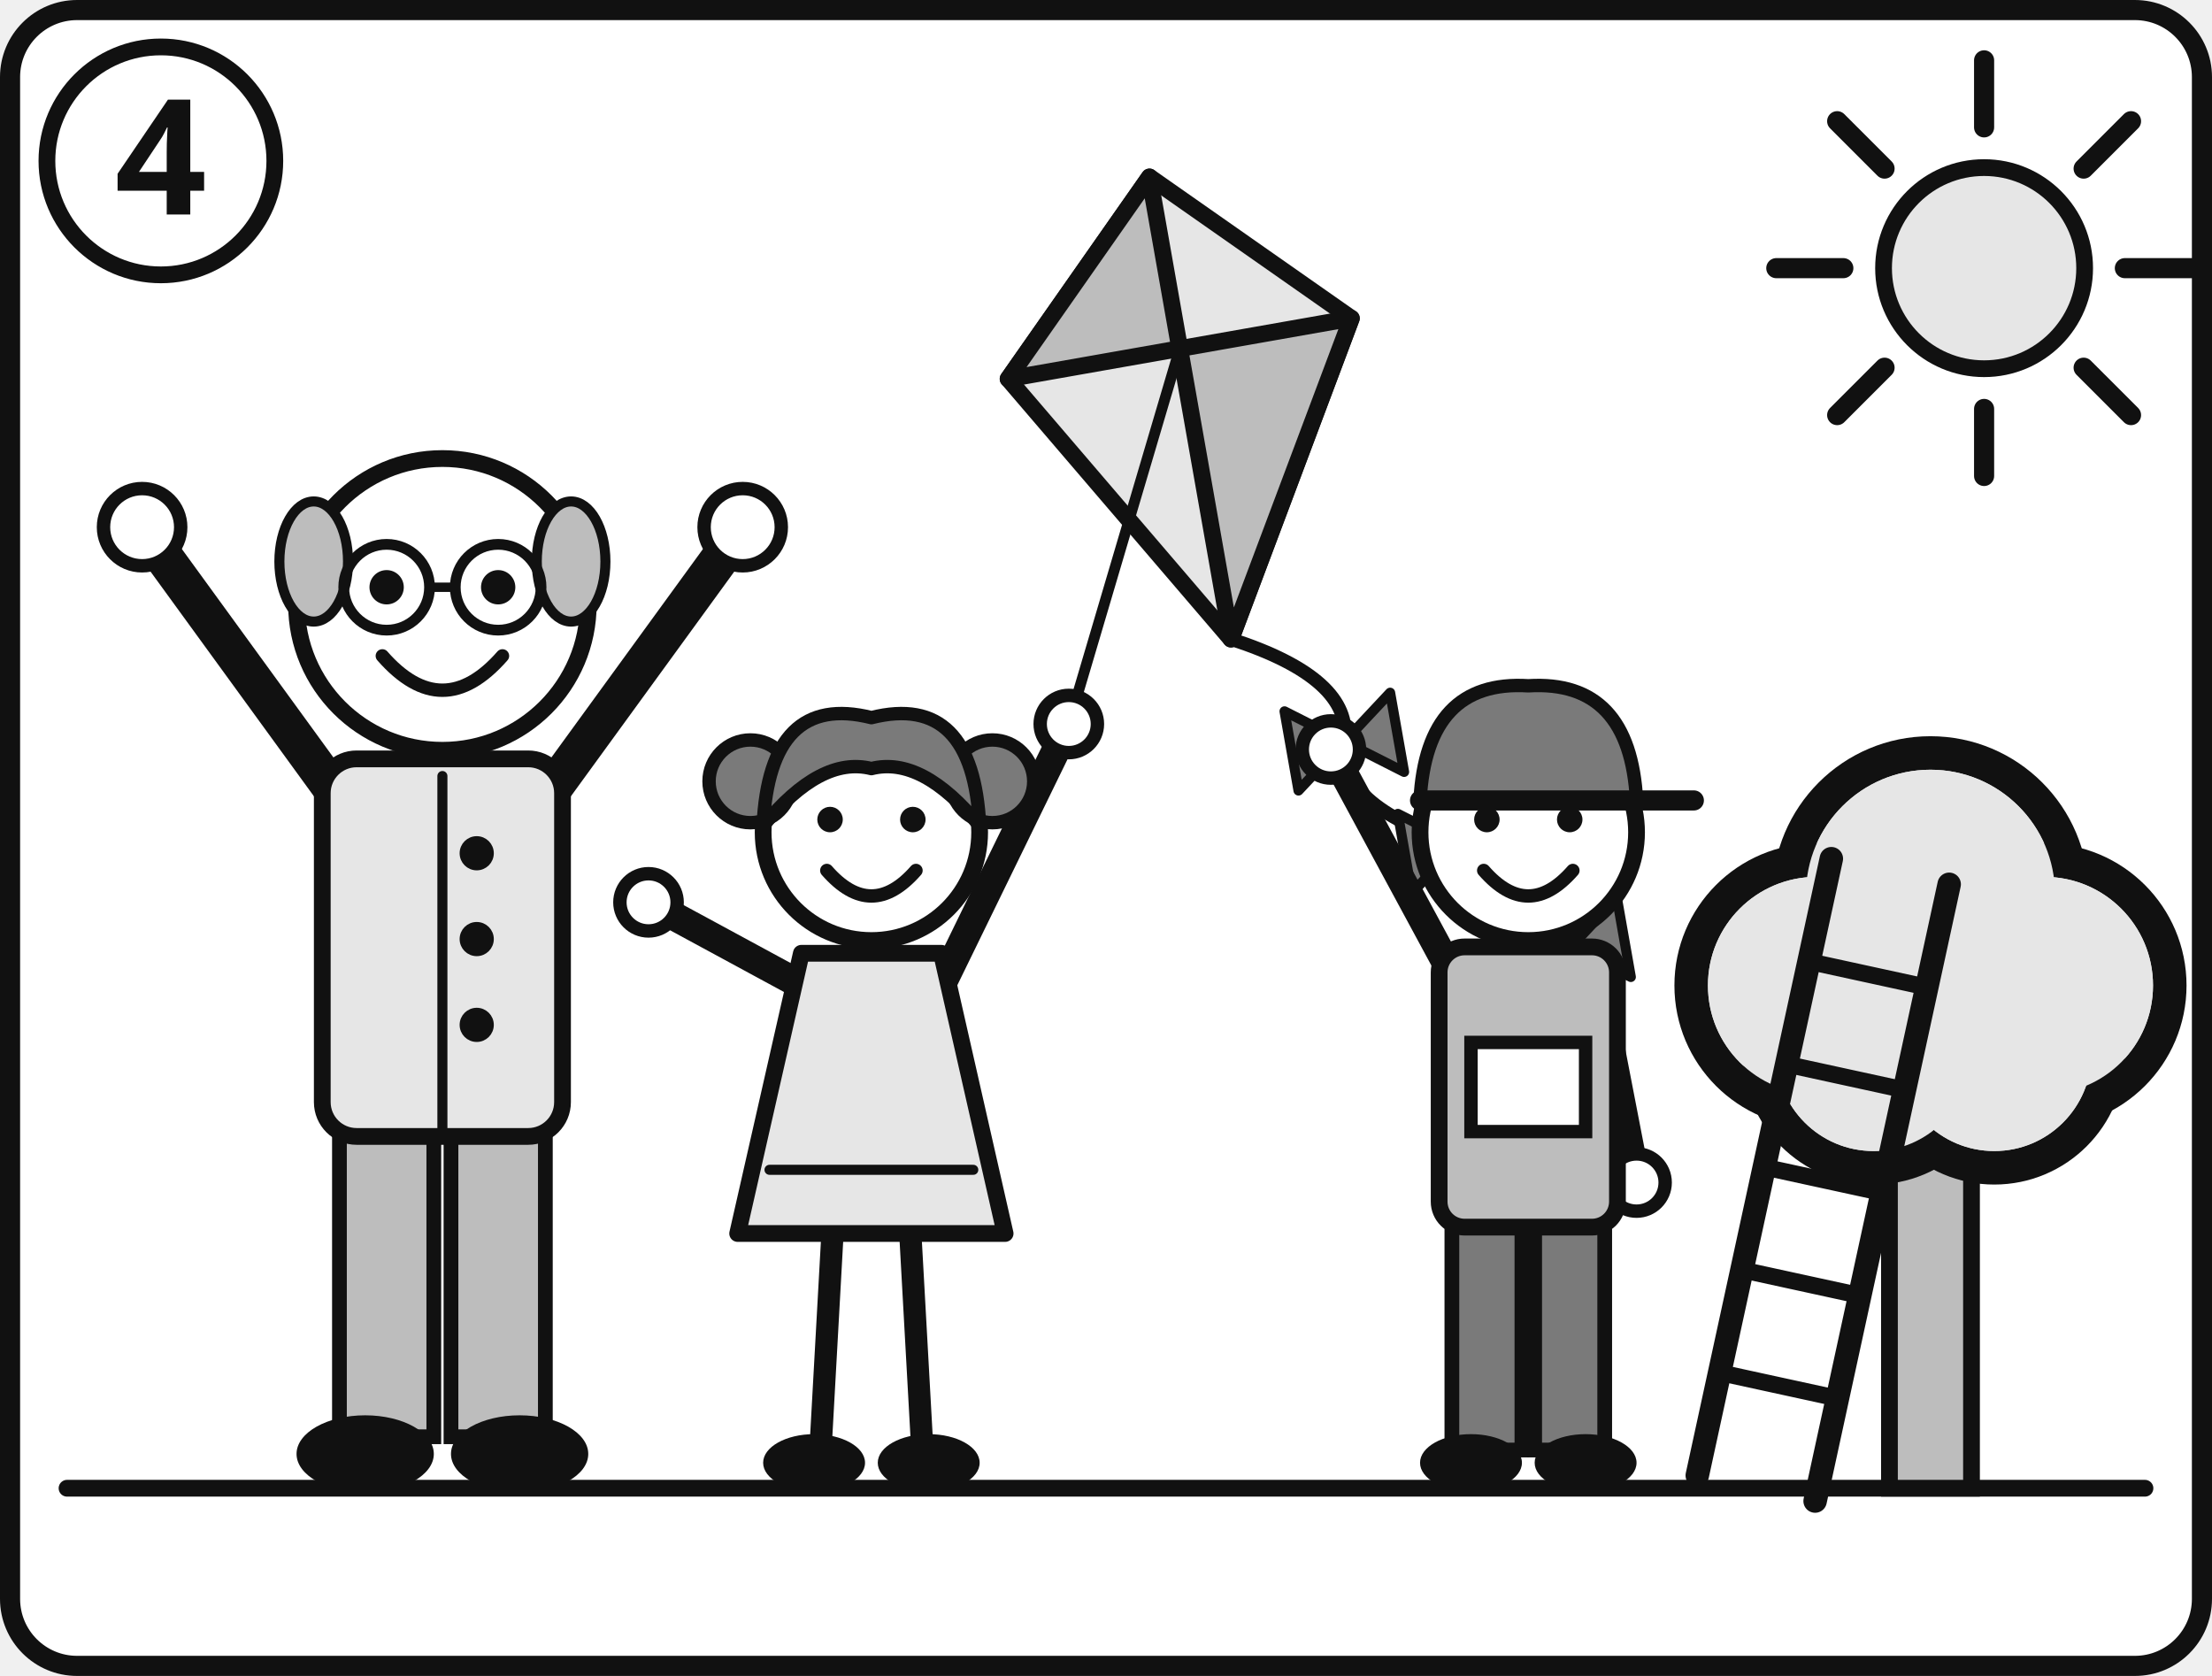
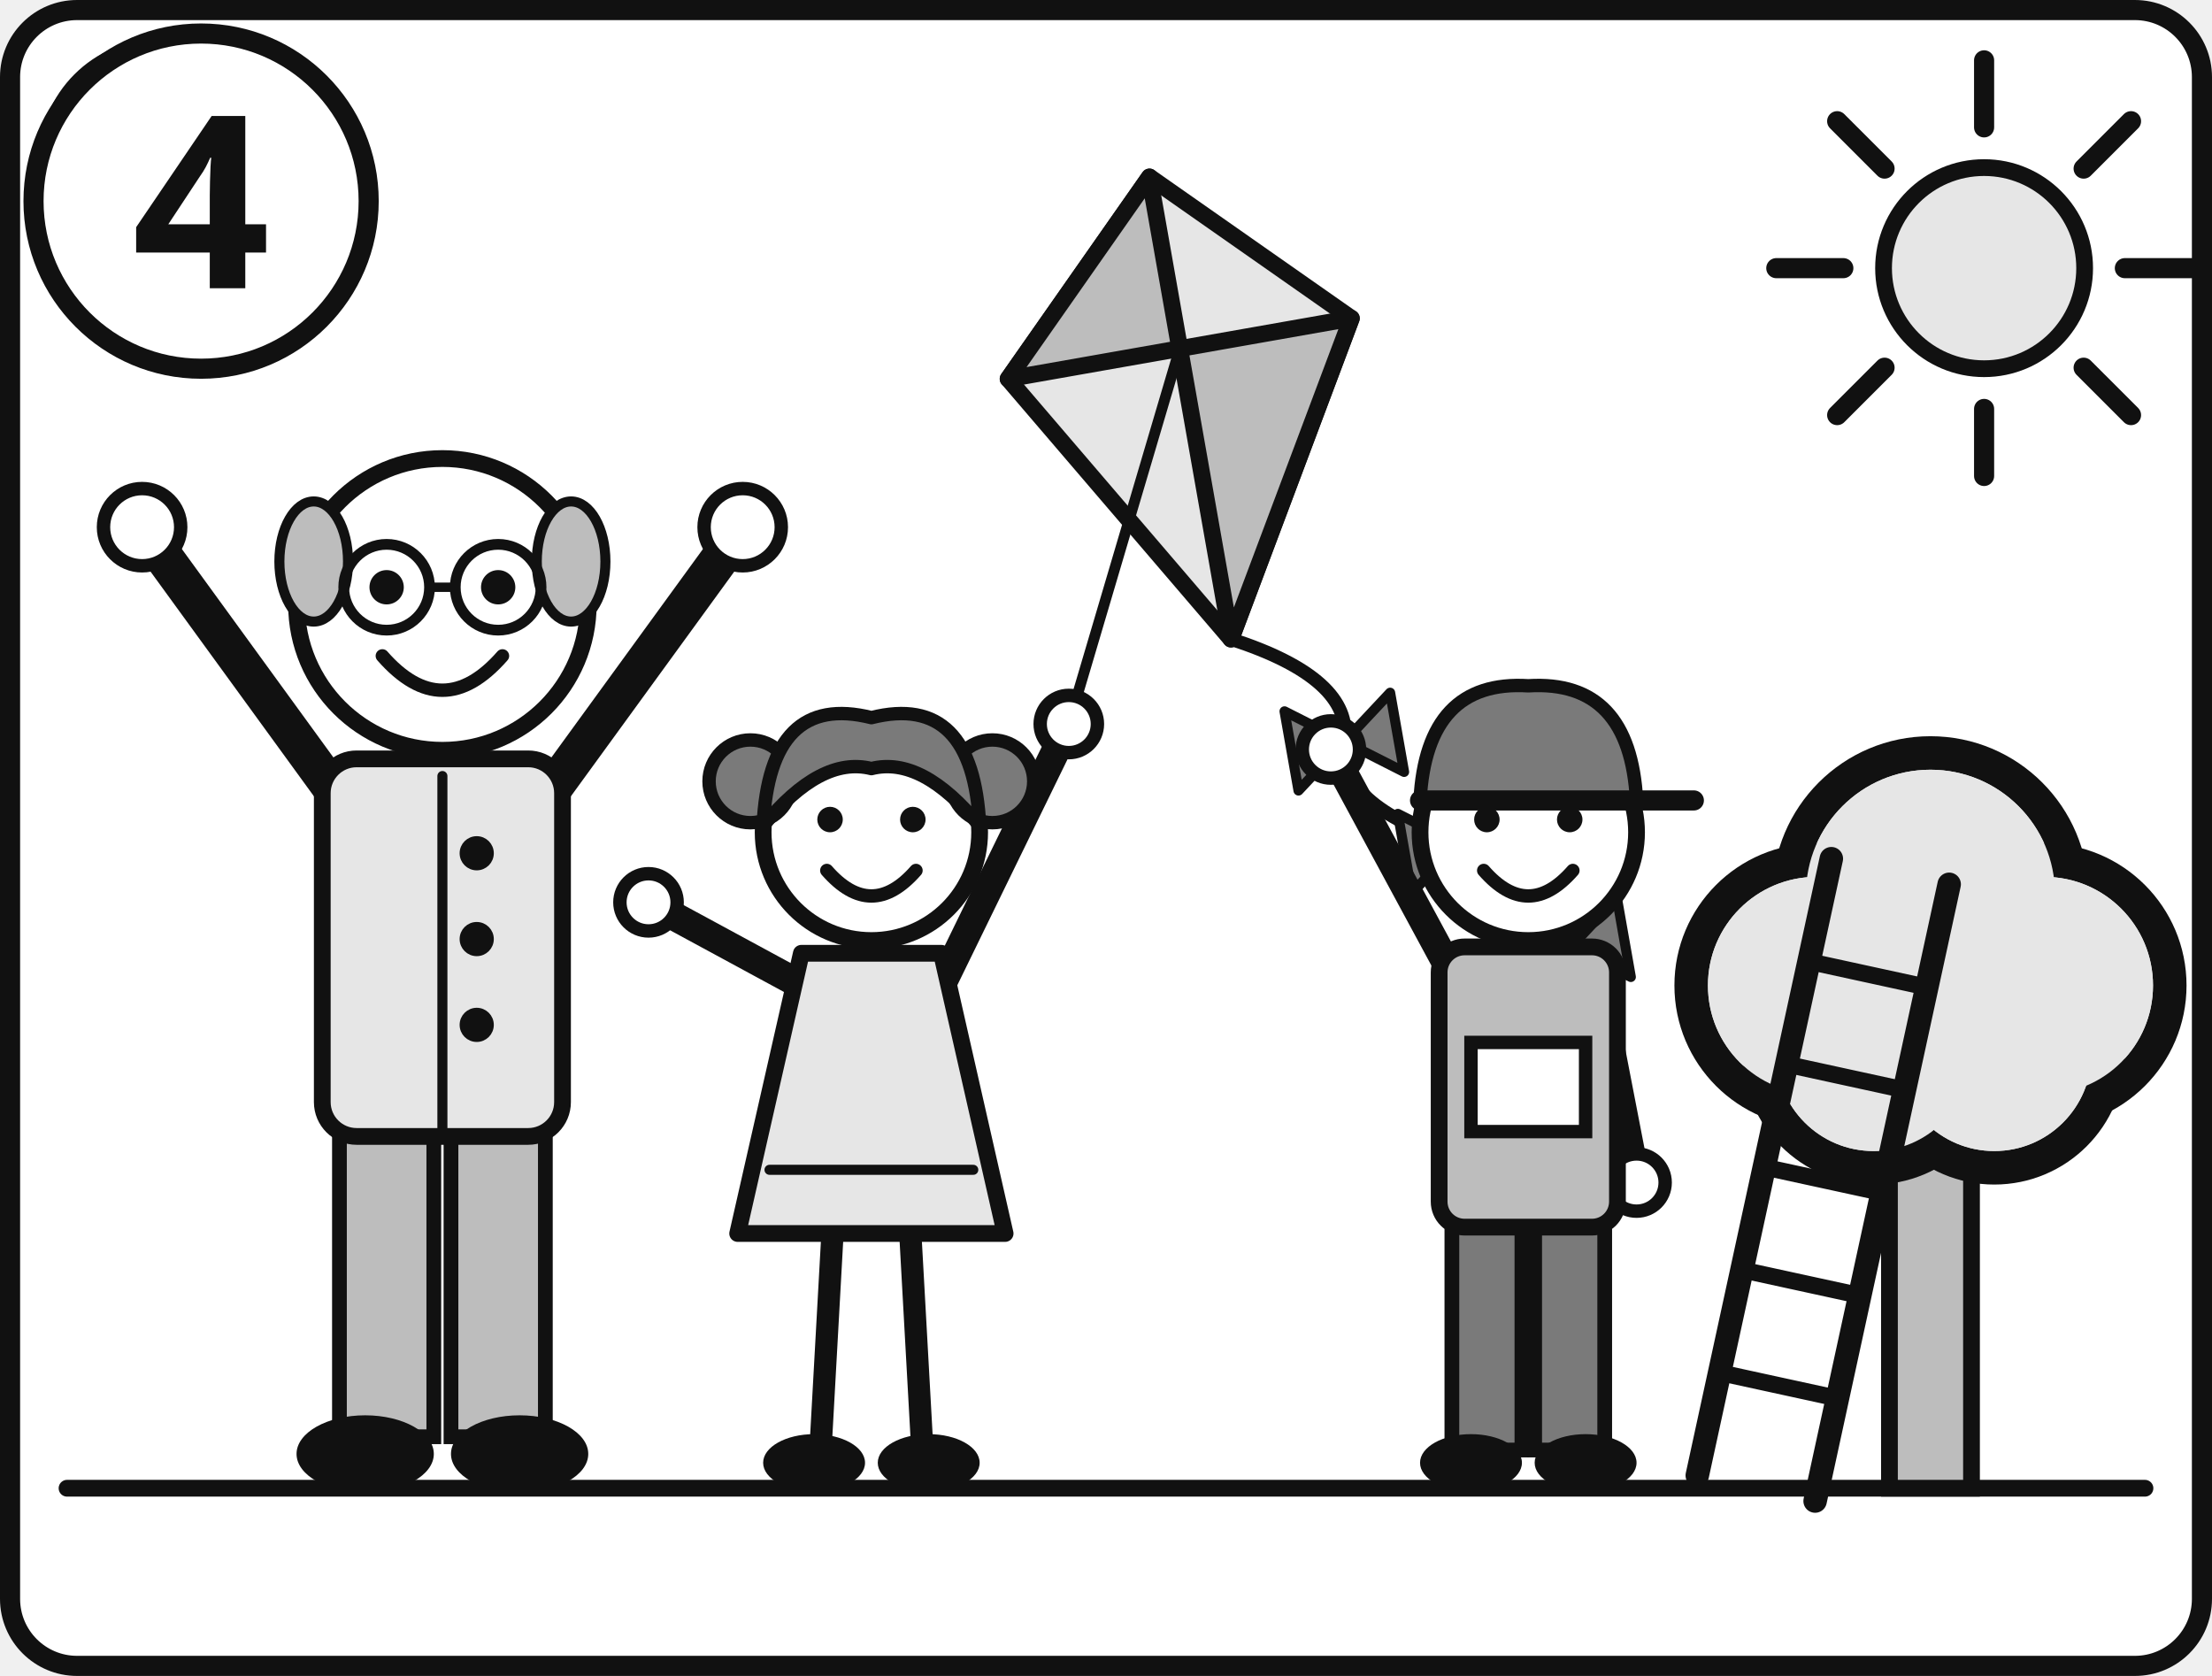
<svg xmlns="http://www.w3.org/2000/svg" viewBox="350 270 330 250" width="330" height="250">
  <g font-family="Andika, Atkinson Hyperlegible, sans-serif" fill="#111">
    <rect x="1.5" y="1.5" width="327" height="247" rx="10" fill="#fff" stroke="#111" stroke-width="3" />
    <g transform="translate(0 0)">
      <line x1="10" y1="222" x2="320" y2="222" stroke="#111" stroke-width="2.5" stroke-linecap="round" />
      <line x1="304" y1="46" x2="314" y2="46" stroke="#111" stroke-width="3" stroke-linecap="round" />
      <line x1="297.56" y1="61.56" x2="304.63" y2="68.63" stroke="#111" stroke-width="3" stroke-linecap="round" />
      <line x1="282" y1="68" x2="282" y2="78" stroke="#111" stroke-width="3" stroke-linecap="round" />
      <line x1="266.44" y1="61.56" x2="259.37" y2="68.63" stroke="#111" stroke-width="3" stroke-linecap="round" />
      <line x1="260" y1="46" x2="250" y2="46" stroke="#111" stroke-width="3" stroke-linecap="round" />
      <line x1="266.44" y1="30.44" x2="259.37" y2="23.37" stroke="#111" stroke-width="3" stroke-linecap="round" />
      <line x1="282" y1="24" x2="282" y2="14" stroke="#111" stroke-width="3" stroke-linecap="round" />
      <line x1="297.56" y1="30.44" x2="304.63" y2="23.37" stroke="#111" stroke-width="3" stroke-linecap="round" />
      <circle cx="282" cy="46" r="16" fill="#e6e6e6" stroke="#111" stroke-width="2.5" />
      <rect x="279.88" y="164" width="12.24" height="58" fill="#bdbdbd" stroke="#111" stroke-width="2.5" />
      <circle cx="286" cy="133.4" r="21.08" fill="#e6e6e6" stroke="#111" stroke-width="5" />
      <circle cx="269" cy="147" r="18.7" fill="#e6e6e6" stroke="#111" stroke-width="5" />
      <circle cx="303" cy="147" r="18.7" fill="#e6e6e6" stroke="#111" stroke-width="5" />
      <circle cx="277.5" cy="157.2" r="17" fill="#e6e6e6" stroke="#111" stroke-width="5" />
      <circle cx="295.52" cy="157.2" r="17" fill="#e6e6e6" stroke="#111" stroke-width="5" />
      <circle cx="286" cy="145.3" r="20.4" fill="#e6e6e6" stroke="#111" stroke-width="5" />
      <circle cx="286" cy="133.4" r="18.58" fill="#e6e6e6" />
      <circle cx="269" cy="147" r="16.2" fill="#e6e6e6" />
      <circle cx="303" cy="147" r="16.2" fill="#e6e6e6" />
      <circle cx="277.5" cy="157.2" r="14.5" fill="#e6e6e6" />
      <circle cx="295.52" cy="157.2" r="14.5" fill="#e6e6e6" />
      <circle cx="286" cy="145.3" r="17.9" fill="#e6e6e6" />
      <g transform="rotate(-12 196 62)">
        <polygon points="196,36 222,62 196,106 170,62" fill="#e6e6e6" stroke="#111" stroke-width="2.5" stroke-linejoin="round" />
        <polygon points="196,36 196,62 170,62" fill="#bdbdbd" stroke="#111" stroke-width="2.5" stroke-linejoin="round" />
        <polygon points="196,62 222,62 196,106" fill="#bdbdbd" stroke="#111" stroke-width="2.5" stroke-linejoin="round" />
        <line x1="196" y1="36" x2="196" y2="106" stroke="#111" stroke-width="2" stroke-linecap="round" />
        <line x1="170" y1="62" x2="222" y2="62" stroke="#111" stroke-width="2" stroke-linecap="round" />
        <path d="M 196 106 Q 213 115 210 124 Q 207 133 224 142 Q 241 151 238 160" fill="none" stroke="#111" stroke-width="2" stroke-linejoin="round" stroke-linecap="round" />
        <polygon points="210,124 202,118 202,130" fill="#7a7a7a" stroke="#111" stroke-width="1.5" stroke-linejoin="round" />
        <polygon points="210,124 218,118 218,130" fill="#7a7a7a" stroke="#111" stroke-width="1.5" stroke-linejoin="round" />
        <polygon points="224,142 216,136 216,148" fill="#7a7a7a" stroke="#111" stroke-width="1.5" stroke-linejoin="round" />
        <polygon points="224,142 232,136 232,148" fill="#7a7a7a" stroke="#111" stroke-width="1.5" stroke-linejoin="round" />
        <polygon points="238,160 230,154 230,166" fill="#7a7a7a" stroke="#111" stroke-width="1.5" stroke-linejoin="round" />
        <polygon points="238,160 246,154 246,166" fill="#7a7a7a" stroke="#111" stroke-width="1.5" stroke-linejoin="round" />
      </g>
      <line x1="196" y1="62" x2="159.15" y2="111.8" stroke="#111" stroke-width="1.6" stroke-linecap="round" />
      <line x1="118.3" y1="182.1" x2="116.4" y2="216.3" stroke="#111" stroke-width="3.32" stroke-linecap="round" />
      <line x1="129.7" y1="182.1" x2="131.6" y2="216.3" stroke="#111" stroke-width="3.32" stroke-linecap="round" />
      <ellipse cx="115.45" cy="218.2" rx="7.6" ry="4.27" fill="#111" />
      <ellipse cx="132.55" cy="218.2" rx="7.6" ry="4.27" fill="#111" />
      <line x1="113.55" y1="146.95" x2="107.85" y2="176.4" stroke="#111" stroke-width="4.27" stroke-linecap="round" />
      <circle cx="107.85" cy="176.4" r="4.27" fill="#fff" stroke="#111" stroke-width="2" />
      <line x1="134.45" y1="146.95" x2="159.15" y2="111.8" stroke="#111" stroke-width="4.27" stroke-linecap="round" />
      <circle cx="159.15" cy="111.8" r="4.27" fill="#fff" stroke="#111" stroke-width="2" />
      <polygon points="113.55,142.2 134.45,142.2 143.95,184 104.05,184" fill="#e6e6e6" stroke="#111" stroke-width="2.5" stroke-linejoin="round" />
      <line x1="108.8" y1="174.5" x2="139.2" y2="174.5" stroke="#111" stroke-width="1.5" stroke-linecap="round" />
      <circle cx="124" cy="124.15" r="16.15" fill="#fff" stroke="#111" stroke-width="2.5" />
      <circle cx="105.95" cy="116.55" r="6.17" fill="#7a7a7a" stroke="#111" stroke-width="2" />
      <circle cx="142.05" cy="116.55" r="6.17" fill="#7a7a7a" stroke="#111" stroke-width="2" />
      <path d="M 107.85 123.2 Q 108.8 103.25 124 107.05 Q 139.2 103.25 140.15 123.2 Q 131.6 112.75 124 114.65 Q 116.4 112.75 107.85 123.2 Z" fill="#7a7a7a" stroke="#111" stroke-width="2" stroke-linejoin="round" stroke-linecap="round" />
      <circle cx="117.83" cy="122.25" r="1.9" fill="#111" />
      <circle cx="130.18" cy="122.25" r="1.9" fill="#111" />
      <path d="M 117.35 129.85 Q 124 137.45 130.65 129.85" fill="none" stroke="#111" stroke-width="2" stroke-linejoin="round" stroke-linecap="round" />
      <rect x="42.64" y="165.68" width="14.08" height="48.64" fill="#bdbdbd" stroke="#111" stroke-width="2.2" />
      <rect x="59.28" y="165.68" width="14.08" height="48.64" fill="#bdbdbd" stroke="#111" stroke-width="2.2" />
      <ellipse cx="46.48" cy="216.88" rx="10.24" ry="5.76" fill="#111" />
      <ellipse cx="69.52" cy="216.88" rx="10.24" ry="5.76" fill="#111" />
      <line x1="43.92" y1="120.88" x2="38.8" y2="163.12" stroke="#111" stroke-width="5.76" stroke-linecap="round" />
      <circle cx="38.8" cy="163.12" r="5.76" fill="#fff" stroke="#111" stroke-width="2" />
      <line x1="72.08" y1="120.88" x2="107.92" y2="78.64" stroke="#111" stroke-width="5.76" stroke-linecap="round" />
      <circle cx="107.92" cy="78.64" r="5.76" fill="#fff" stroke="#111" stroke-width="2" />
      <rect x="40.08" y="113.2" width="35.84" height="56.32" rx="5.12" fill="#e6e6e6" stroke="#111" stroke-width="2.5" />
      <line x1="58" y1="115.76" x2="58" y2="168.24" stroke="#111" stroke-width="1.5" stroke-linecap="round" />
      <circle cx="63.12" cy="127.28" r="2.05" fill="#111" stroke="#111" stroke-width="1" />
      <circle cx="63.12" cy="140.08" r="2.05" fill="#111" stroke="#111" stroke-width="1" />
      <circle cx="63.12" cy="152.88" r="2.05" fill="#111" stroke="#111" stroke-width="1" />
      <circle cx="58" cy="90.16" r="21.76" fill="#fff" stroke="#111" stroke-width="2.5" />
      <ellipse cx="38.8" cy="83.76" rx="5.12" ry="8.96" fill="#bdbdbd" stroke="#111" stroke-width="1.5" />
      <ellipse cx="77.2" cy="83.76" rx="5.12" ry="8.96" fill="#bdbdbd" stroke="#111" stroke-width="1.5" />
      <circle cx="49.68" cy="87.6" r="6.4" fill="none" stroke="#111" stroke-width="1.6" />
      <circle cx="66.32" cy="87.6" r="6.4" fill="none" stroke="#111" stroke-width="1.6" />
      <line x1="56.08" y1="87.6" x2="59.92" y2="87.6" stroke="#111" stroke-width="1.4" stroke-linecap="round" />
      <circle cx="49.68" cy="87.6" r="2.56" fill="#111" />
      <circle cx="66.32" cy="87.6" r="2.56" fill="#111" />
      <path d="M 49.04 97.84 Q 58 108.08 66.96 97.84" fill="none" stroke="#111" stroke-width="2" stroke-linejoin="round" stroke-linecap="round" />
    </g>
    <circle cx="24" cy="24" r="17" fill="#fff" stroke="#111" stroke-width="2.5" />
    <text x="24" y="32" font-size="24" text-anchor="middle" font-weight="700">1</text>
    <rect x="351.5" y="1.5" width="327" height="247" rx="10" fill="#fff" stroke="#111" stroke-width="3" />
    <g transform="translate(350 0)">
      <line x1="10" y1="222" x2="320" y2="222" stroke="#111" stroke-width="2.5" stroke-linecap="round" />
      <path d="M 54 34 Q 84 24 114 34 T 174 34" fill="none" stroke="#111" stroke-width="2.5" stroke-linejoin="round" stroke-linecap="round" />
      <path d="M 62 49 Q 92 39 122 49 T 182 49" fill="none" stroke="#111" stroke-width="2.5" stroke-linejoin="round" stroke-linecap="round" />
      <path d="M 70 64 Q 100 54 130 64 T 190 64" fill="none" stroke="#111" stroke-width="2.5" stroke-linejoin="round" stroke-linecap="round" />
      <rect x="240.28" y="158" width="19.44" height="64" fill="#bdbdbd" stroke="#111" stroke-width="2.5" />
      <circle cx="250" cy="109.4" r="33.48" fill="#e6e6e6" stroke="#111" stroke-width="5" />
      <circle cx="223" cy="131" r="29.7" fill="#e6e6e6" stroke="#111" stroke-width="5" />
      <circle cx="277" cy="131" r="29.7" fill="#e6e6e6" stroke="#111" stroke-width="5" />
      <circle cx="236.5" cy="147.2" r="27" fill="#e6e6e6" stroke="#111" stroke-width="5" />
      <circle cx="265.12" cy="147.2" r="27" fill="#e6e6e6" stroke="#111" stroke-width="5" />
      <circle cx="250" cy="128.3" r="32.4" fill="#e6e6e6" stroke="#111" stroke-width="5" />
      <circle cx="250" cy="109.4" r="30.98" fill="#e6e6e6" />
      <circle cx="223" cy="131" r="27.2" fill="#e6e6e6" />
      <circle cx="277" cy="131" r="27.2" fill="#e6e6e6" />
      <circle cx="236.5" cy="147.2" r="24.5" fill="#e6e6e6" />
      <circle cx="265.12" cy="147.2" r="24.5" fill="#e6e6e6" />
      <circle cx="250" cy="128.3" r="29.9" fill="#e6e6e6" />
      <g transform="rotate(28 246 74)">
        <polygon points="246,49.3 270.7,74 246,115.8 221.3,74" fill="#e6e6e6" stroke="#111" stroke-width="2.5" stroke-linejoin="round" />
        <polygon points="246,49.3 246,74 221.3,74" fill="#bdbdbd" stroke="#111" stroke-width="2.5" stroke-linejoin="round" />
        <polygon points="246,74 270.7,74 246,115.8" fill="#bdbdbd" stroke="#111" stroke-width="2.5" stroke-linejoin="round" />
        <line x1="246" y1="49.3" x2="246" y2="115.8" stroke="#111" stroke-width="2" stroke-linecap="round" />
        <line x1="221.3" y1="74" x2="270.7" y2="74" stroke="#111" stroke-width="2" stroke-linecap="round" />
        <path d="M 246 115.8 Q 262.15 124.35 259.3 132.9 Q 256.45 141.45 272.6 150 Q 288.75 158.55 285.9 167.1" fill="none" stroke="#111" stroke-width="2" stroke-linejoin="round" stroke-linecap="round" />
        <polygon points="259.3,132.9 251.7,127.2 251.7,138.6" fill="#7a7a7a" stroke="#111" stroke-width="1.5" stroke-linejoin="round" />
        <polygon points="259.3,132.9 266.9,127.2 266.9,138.6" fill="#7a7a7a" stroke="#111" stroke-width="1.5" stroke-linejoin="round" />
        <polygon points="272.6,150 265,144.3 265,155.7" fill="#7a7a7a" stroke="#111" stroke-width="1.5" stroke-linejoin="round" />
        <polygon points="272.6,150 280.2,144.3 280.2,155.7" fill="#7a7a7a" stroke="#111" stroke-width="1.5" stroke-linejoin="round" />
        <polygon points="285.9,167.1 278.3,161.4 278.3,172.8" fill="#7a7a7a" stroke="#111" stroke-width="1.5" stroke-linejoin="round" />
        <polygon points="285.9,167.1 293.5,161.4 293.5,172.8" fill="#7a7a7a" stroke="#111" stroke-width="1.5" stroke-linejoin="round" />
      </g>
      <path d="M 236 108 Q 214 150 196 170 Q 186 182 176 190" fill="none" stroke="#111" stroke-width="1.6" stroke-linejoin="round" stroke-linecap="round" />
      <line x1="148.3" y1="182.1" x2="146.4" y2="216.3" stroke="#111" stroke-width="3.32" stroke-linecap="round" />
      <line x1="159.7" y1="182.1" x2="161.6" y2="216.3" stroke="#111" stroke-width="3.32" stroke-linecap="round" />
      <ellipse cx="145.45" cy="218.2" rx="7.6" ry="4.27" fill="#111" />
      <ellipse cx="162.55" cy="218.2" rx="7.6" ry="4.27" fill="#111" />
      <line x1="143.55" y1="146.95" x2="135.95" y2="178.3" stroke="#111" stroke-width="4.27" stroke-linecap="round" />
      <circle cx="135.95" cy="178.3" r="4.27" fill="#fff" stroke="#111" stroke-width="2" />
      <line x1="164.45" y1="146.95" x2="185.35" y2="119.4" stroke="#111" stroke-width="4.27" stroke-linecap="round" />
      <circle cx="185.35" cy="119.4" r="4.27" fill="#fff" stroke="#111" stroke-width="2" />
      <polygon points="143.55,142.2 164.45,142.2 173.95,184 134.05,184" fill="#e6e6e6" stroke="#111" stroke-width="2.5" stroke-linejoin="round" />
      <line x1="138.8" y1="174.5" x2="169.2" y2="174.5" stroke="#111" stroke-width="1.5" stroke-linecap="round" />
      <circle cx="154" cy="124.15" r="16.15" fill="#fff" stroke="#111" stroke-width="2.5" />
      <circle cx="135.95" cy="116.55" r="6.17" fill="#7a7a7a" stroke="#111" stroke-width="2" />
      <circle cx="172.05" cy="116.55" r="6.17" fill="#7a7a7a" stroke="#111" stroke-width="2" />
      <path d="M 137.85 123.2 Q 138.8 103.25 154 107.05 Q 169.2 103.25 170.15 123.2 Q 161.6 112.75 154 114.65 Q 146.4 112.75 137.85 123.2 Z" fill="#7a7a7a" stroke="#111" stroke-width="2" stroke-linejoin="round" stroke-linecap="round" />
      <circle cx="147.82" cy="122.25" r="1.9" fill="#111" />
      <circle cx="160.18" cy="122.25" r="1.9" fill="#111" />
      <path d="M 147.35 134.6 Q 154 127.95 160.65 134.6" fill="none" stroke="#111" stroke-width="2" stroke-linejoin="round" stroke-linecap="round" />
      <line x1="144.5" y1="116.55" x2="151.15" y2="114.65" stroke="#111" stroke-width="1.6" stroke-linecap="round" />
      <line x1="156.85" y1="114.65" x2="163.5" y2="116.55" stroke="#111" stroke-width="1.6" stroke-linecap="round" />
      <rect x="54.64" y="165.68" width="14.08" height="48.64" fill="#bdbdbd" stroke="#111" stroke-width="2.2" />
      <rect x="71.28" y="165.68" width="14.08" height="48.64" fill="#bdbdbd" stroke="#111" stroke-width="2.2" />
      <ellipse cx="58.48" cy="216.88" rx="10.24" ry="5.76" fill="#111" />
      <ellipse cx="81.52" cy="216.88" rx="10.24" ry="5.76" fill="#111" />
      <line x1="55.92" y1="120.88" x2="48.24" y2="163.12" stroke="#111" stroke-width="5.76" stroke-linecap="round" />
      <circle cx="48.24" cy="163.12" r="5.76" fill="#fff" stroke="#111" stroke-width="2" />
      <line x1="84.08" y1="120.88" x2="86.64" y2="78.64" stroke="#111" stroke-width="5.76" stroke-linecap="round" />
      <circle cx="86.64" cy="78.64" r="5.76" fill="#fff" stroke="#111" stroke-width="2" />
      <rect x="52.08" y="113.2" width="35.84" height="56.32" rx="5.12" fill="#e6e6e6" stroke="#111" stroke-width="2.5" />
      <line x1="70" y1="115.76" x2="70" y2="168.24" stroke="#111" stroke-width="1.5" stroke-linecap="round" />
      <circle cx="75.12" cy="127.28" r="2.05" fill="#111" stroke="#111" stroke-width="1" />
      <circle cx="75.12" cy="140.08" r="2.05" fill="#111" stroke="#111" stroke-width="1" />
      <circle cx="75.12" cy="152.88" r="2.05" fill="#111" stroke="#111" stroke-width="1" />
      <circle cx="70" cy="90.16" r="21.76" fill="#fff" stroke="#111" stroke-width="2.5" />
      <ellipse cx="50.8" cy="83.76" rx="5.12" ry="8.96" fill="#bdbdbd" stroke="#111" stroke-width="1.5" />
      <ellipse cx="89.2" cy="83.76" rx="5.12" ry="8.96" fill="#bdbdbd" stroke="#111" stroke-width="1.5" />
      <circle cx="61.68" cy="87.6" r="6.4" fill="none" stroke="#111" stroke-width="1.6" />
      <circle cx="78.32" cy="87.6" r="6.4" fill="none" stroke="#111" stroke-width="1.6" />
      <line x1="68.08" y1="87.6" x2="71.92" y2="87.6" stroke="#111" stroke-width="1.4" stroke-linecap="round" />
      <circle cx="61.68" cy="87.6" r="2.56" fill="#111" />
      <circle cx="78.32" cy="87.6" r="2.56" fill="#111" />
      <ellipse cx="70" cy="101.68" rx="4.1" ry="5.12" fill="#111" />
    </g>
    <circle cx="374" cy="24" r="17" fill="#fff" stroke="#111" stroke-width="2.5" />
    <text x="374" y="32" font-size="24" text-anchor="middle" font-weight="700">2</text>
    <rect x="1.5" y="271.5" width="327" height="247" rx="10" fill="#fff" stroke="#111" stroke-width="3" />
    <g transform="translate(0 270)">
      <line x1="10" y1="222" x2="320" y2="222" stroke="#111" stroke-width="2.5" stroke-linecap="round" />
      <rect x="252.28" y="158" width="19.44" height="64" fill="#bdbdbd" stroke="#111" stroke-width="2.5" />
      <circle cx="262" cy="109.4" r="33.48" fill="#e6e6e6" stroke="#111" stroke-width="5" />
      <circle cx="235" cy="131" r="29.7" fill="#e6e6e6" stroke="#111" stroke-width="5" />
      <circle cx="289" cy="131" r="29.7" fill="#e6e6e6" stroke="#111" stroke-width="5" />
      <circle cx="248.5" cy="147.2" r="27" fill="#e6e6e6" stroke="#111" stroke-width="5" />
      <circle cx="277.12" cy="147.2" r="27" fill="#e6e6e6" stroke="#111" stroke-width="5" />
      <circle cx="262" cy="128.3" r="32.4" fill="#e6e6e6" stroke="#111" stroke-width="5" />
      <circle cx="262" cy="109.4" r="30.98" fill="#e6e6e6" />
      <circle cx="235" cy="131" r="27.2" fill="#e6e6e6" />
      <circle cx="289" cy="131" r="27.2" fill="#e6e6e6" />
      <circle cx="248.5" cy="147.2" r="24.5" fill="#e6e6e6" />
      <circle cx="277.12" cy="147.2" r="24.5" fill="#e6e6e6" />
      <circle cx="262" cy="128.3" r="29.9" fill="#e6e6e6" />
      <g transform="rotate(28 258 74)">
        <polygon points="258,49.3 282.7,74 258,115.8 233.3,74" fill="#e6e6e6" stroke="#111" stroke-width="2.5" stroke-linejoin="round" />
        <polygon points="258,49.3 258,74 233.3,74" fill="#bdbdbd" stroke="#111" stroke-width="2.5" stroke-linejoin="round" />
        <polygon points="258,74 282.7,74 258,115.8" fill="#bdbdbd" stroke="#111" stroke-width="2.5" stroke-linejoin="round" />
        <line x1="258" y1="49.3" x2="258" y2="115.8" stroke="#111" stroke-width="2" stroke-linecap="round" />
        <line x1="233.3" y1="74" x2="282.7" y2="74" stroke="#111" stroke-width="2" stroke-linecap="round" />
        <path d="M 258 115.8 Q 274.15 124.35 271.3 132.9 Q 268.45 141.45 284.6 150 Q 300.75 158.55 297.9 167.1" fill="none" stroke="#111" stroke-width="2" stroke-linejoin="round" stroke-linecap="round" />
        <polygon points="271.3,132.9 263.7,127.2 263.7,138.6" fill="#7a7a7a" stroke="#111" stroke-width="1.5" stroke-linejoin="round" />
        <polygon points="271.3,132.9 278.9,127.2 278.9,138.6" fill="#7a7a7a" stroke="#111" stroke-width="1.5" stroke-linejoin="round" />
        <polygon points="284.6,150 277,144.3 277,155.7" fill="#7a7a7a" stroke="#111" stroke-width="1.5" stroke-linejoin="round" />
        <polygon points="284.6,150 292.2,144.3 292.2,155.7" fill="#7a7a7a" stroke="#111" stroke-width="1.5" stroke-linejoin="round" />
        <polygon points="297.9,167.1 290.3,161.4 290.3,172.8" fill="#7a7a7a" stroke="#111" stroke-width="1.5" stroke-linejoin="round" />
        <polygon points="297.9,167.1 305.5,161.4 305.5,172.8" fill="#7a7a7a" stroke="#111" stroke-width="1.5" stroke-linejoin="round" />
      </g>
      <line x1="194.17" y1="226.2" x2="246.17" y2="100.2" stroke="#111" stroke-width="3.5" stroke-linecap="round" />
      <line x1="173.83" y1="217.8" x2="225.83" y2="91.8" stroke="#111" stroke-width="3.5" stroke-linecap="round" />
      <line x1="199.95" y1="212.2" x2="179.61" y2="203.8" stroke="#111" stroke-width="2.5" stroke-linecap="round" />
      <line x1="205.72" y1="198.2" x2="185.39" y2="189.8" stroke="#111" stroke-width="2.5" stroke-linecap="round" />
      <line x1="211.5" y1="184.2" x2="191.17" y2="175.8" stroke="#111" stroke-width="2.5" stroke-linecap="round" />
      <line x1="217.28" y1="170.2" x2="196.94" y2="161.8" stroke="#111" stroke-width="2.5" stroke-linecap="round" />
      <line x1="223.06" y1="156.2" x2="202.72" y2="147.8" stroke="#111" stroke-width="2.5" stroke-linecap="round" />
      <line x1="228.83" y1="142.2" x2="208.5" y2="133.8" stroke="#111" stroke-width="2.5" stroke-linecap="round" />
      <line x1="234.61" y1="128.2" x2="214.28" y2="119.8" stroke="#111" stroke-width="2.5" stroke-linecap="round" />
      <line x1="240.39" y1="114.2" x2="220.05" y2="105.8" stroke="#111" stroke-width="2.5" stroke-linecap="round" />
      <rect x="200.6" y="134.2" width="10.45" height="36.1" fill="#7a7a7a" stroke="#111" stroke-width="2.2" />
      <rect x="212.95" y="134.2" width="10.45" height="36.1" fill="#7a7a7a" stroke="#111" stroke-width="2.2" />
      <ellipse cx="203.45" cy="172.2" rx="7.6" ry="4.27" fill="#111" />
      <ellipse cx="220.55" cy="172.2" rx="7.6" ry="4.27" fill="#111" />
      <line x1="201.55" y1="100.95" x2="190.15" y2="126.6" stroke="#111" stroke-width="4.27" stroke-linecap="round" />
      <circle cx="190.15" cy="126.6" r="4.27" fill="#fff" stroke="#111" stroke-width="2" />
      <line x1="222.45" y1="100.95" x2="245.25" y2="65.8" stroke="#111" stroke-width="4.27" stroke-linecap="round" />
      <circle cx="245.25" cy="65.8" r="4.27" fill="#fff" stroke="#111" stroke-width="2" />
      <rect x="198.7" y="95.25" width="26.6" height="41.8" rx="3.8" fill="#bdbdbd" stroke="#111" stroke-width="2.5" />
      <rect x="203.45" y="109.5" width="17.1" height="13.3" fill="#fff" stroke="#111" stroke-width="2" />
      <circle cx="212" cy="78.15" r="16.15" fill="#fff" stroke="#111" stroke-width="2.5" />
      <path d="M 195.85 73.4 Q 196.8 55.35 212 56.3 Q 227.2 55.35 228.15 73.4 Z" fill="#7a7a7a" stroke="#111" stroke-width="2" stroke-linejoin="round" stroke-linecap="round" />
      <line x1="195.85" y1="73.4" x2="236.7" y2="73.4" stroke="#111" stroke-width="3" stroke-linecap="round" />
      <circle cx="205.82" cy="76.25" r="1.9" fill="#111" />
      <circle cx="218.18" cy="76.25" r="1.9" fill="#111" />
      <path d="M 205.35 83.85 Q 212 91.45 218.65 83.85" fill="none" stroke="#111" stroke-width="2" stroke-linejoin="round" stroke-linecap="round" />
      <line x1="96.3" y1="182.1" x2="94.4" y2="216.3" stroke="#111" stroke-width="3.32" stroke-linecap="round" />
      <line x1="107.7" y1="182.1" x2="109.6" y2="216.3" stroke="#111" stroke-width="3.32" stroke-linecap="round" />
      <ellipse cx="93.45" cy="218.2" rx="7.6" ry="4.27" fill="#111" />
      <ellipse cx="110.55" cy="218.2" rx="7.6" ry="4.27" fill="#111" />
      <line x1="91.55" y1="146.95" x2="101.05" y2="165" stroke="#111" stroke-width="4.27" stroke-linecap="round" />
      <circle cx="101.05" cy="165" r="4.27" fill="#fff" stroke="#111" stroke-width="2" />
      <line x1="112.45" y1="146.95" x2="106.75" y2="165" stroke="#111" stroke-width="4.27" stroke-linecap="round" />
      <circle cx="106.75" cy="165" r="4.27" fill="#fff" stroke="#111" stroke-width="2" />
      <polygon points="91.55,142.2 112.45,142.2 121.95,184 82.05,184" fill="#e6e6e6" stroke="#111" stroke-width="2.5" stroke-linejoin="round" />
      <line x1="86.8" y1="174.5" x2="117.2" y2="174.5" stroke="#111" stroke-width="1.5" stroke-linecap="round" />
      <circle cx="102" cy="124.15" r="16.15" fill="#fff" stroke="#111" stroke-width="2.5" />
      <circle cx="83.95" cy="116.55" r="6.17" fill="#7a7a7a" stroke="#111" stroke-width="2" />
      <circle cx="120.05" cy="116.55" r="6.17" fill="#7a7a7a" stroke="#111" stroke-width="2" />
      <path d="M 85.85 123.2 Q 86.8 103.25 102 107.05 Q 117.2 103.25 118.15 123.2 Q 109.6 112.75 102 114.65 Q 94.4 112.75 85.85 123.2 Z" fill="#7a7a7a" stroke="#111" stroke-width="2" stroke-linejoin="round" stroke-linecap="round" />
      <circle cx="95.83" cy="122.25" r="1.9" fill="#111" />
      <circle cx="108.17" cy="122.25" r="1.9" fill="#111" />
      <ellipse cx="102" cy="132.7" rx="3.04" ry="3.8" fill="#111" />
      <rect x="28.64" y="165.68" width="14.08" height="48.64" fill="#bdbdbd" stroke="#111" stroke-width="2.2" />
      <rect x="45.28" y="165.68" width="14.08" height="48.64" fill="#bdbdbd" stroke="#111" stroke-width="2.2" />
      <ellipse cx="32.48" cy="216.88" rx="10.24" ry="5.76" fill="#111" />
      <ellipse cx="55.52" cy="216.88" rx="10.24" ry="5.76" fill="#111" />
      <line x1="29.92" y1="120.88" x2="24.8" y2="163.12" stroke="#111" stroke-width="5.76" stroke-linecap="round" />
      <circle cx="24.8" cy="163.12" r="5.76" fill="#fff" stroke="#111" stroke-width="2" />
      <line x1="58.08" y1="120.88" x2="91.36" y2="78.64" stroke="#111" stroke-width="5.76" stroke-linecap="round" />
      <circle cx="91.36" cy="78.64" r="5.76" fill="#fff" stroke="#111" stroke-width="2" />
      <rect x="26.08" y="113.2" width="35.84" height="56.32" rx="5.12" fill="#e6e6e6" stroke="#111" stroke-width="2.5" />
      <line x1="44" y1="115.76" x2="44" y2="168.24" stroke="#111" stroke-width="1.5" stroke-linecap="round" />
      <circle cx="49.12" cy="127.28" r="2.05" fill="#111" stroke="#111" stroke-width="1" />
      <circle cx="49.12" cy="140.08" r="2.05" fill="#111" stroke="#111" stroke-width="1" />
      <circle cx="49.12" cy="152.88" r="2.05" fill="#111" stroke="#111" stroke-width="1" />
      <circle cx="44" cy="90.16" r="21.76" fill="#fff" stroke="#111" stroke-width="2.5" />
      <ellipse cx="24.8" cy="83.76" rx="5.12" ry="8.96" fill="#bdbdbd" stroke="#111" stroke-width="1.5" />
      <ellipse cx="63.2" cy="83.76" rx="5.12" ry="8.96" fill="#bdbdbd" stroke="#111" stroke-width="1.5" />
      <circle cx="35.68" cy="87.6" r="6.4" fill="none" stroke="#111" stroke-width="1.6" />
      <circle cx="52.32" cy="87.6" r="6.4" fill="none" stroke="#111" stroke-width="1.6" />
      <line x1="42.08" y1="87.6" x2="45.92" y2="87.6" stroke="#111" stroke-width="1.4" stroke-linecap="round" />
      <circle cx="35.68" cy="87.6" r="2.56" fill="#111" />
      <circle cx="52.32" cy="87.6" r="2.56" fill="#111" />
      <path d="M 35.04 97.84 Q 44 108.08 52.96 97.84" fill="none" stroke="#111" stroke-width="2" stroke-linejoin="round" stroke-linecap="round" />
    </g>
    <circle cx="24" cy="294" r="17" fill="#fff" stroke="#111" stroke-width="2.5" />
    <text x="24" y="302" font-size="24" text-anchor="middle" font-weight="700">3</text>
    <rect x="351.5" y="271.5" width="327" height="247" rx="10" fill="#fff" stroke="#111" stroke-width="3" />
    <g transform="translate(350 270)">
      <line x1="10" y1="222" x2="320" y2="222" stroke="#111" stroke-width="2.5" stroke-linecap="round" />
      <line x1="317" y1="40" x2="327" y2="40" stroke="#111" stroke-width="3" stroke-linecap="round" />
      <line x1="310.85" y1="54.85" x2="317.92" y2="61.92" stroke="#111" stroke-width="3" stroke-linecap="round" />
      <line x1="296" y1="61" x2="296" y2="71" stroke="#111" stroke-width="3" stroke-linecap="round" />
      <line x1="281.15" y1="54.85" x2="274.08" y2="61.92" stroke="#111" stroke-width="3" stroke-linecap="round" />
      <line x1="275" y1="40" x2="265" y2="40" stroke="#111" stroke-width="3" stroke-linecap="round" />
      <line x1="281.15" y1="25.15" x2="274.08" y2="18.08" stroke="#111" stroke-width="3" stroke-linecap="round" />
      <line x1="296" y1="19" x2="296" y2="9" stroke="#111" stroke-width="3" stroke-linecap="round" />
      <line x1="310.85" y1="25.15" x2="317.92" y2="18.08" stroke="#111" stroke-width="3" stroke-linecap="round" />
      <circle cx="296" cy="40" r="15" fill="#e6e6e6" stroke="#111" stroke-width="2.5" />
      <rect x="281.88" y="164" width="12.24" height="58" fill="#bdbdbd" stroke="#111" stroke-width="2.5" />
      <circle cx="288" cy="133.4" r="21.08" fill="#e6e6e6" stroke="#111" stroke-width="5" />
      <circle cx="271" cy="147" r="18.7" fill="#e6e6e6" stroke="#111" stroke-width="5" />
      <circle cx="305" cy="147" r="18.7" fill="#e6e6e6" stroke="#111" stroke-width="5" />
      <circle cx="279.5" cy="157.2" r="17" fill="#e6e6e6" stroke="#111" stroke-width="5" />
      <circle cx="297.52" cy="157.2" r="17" fill="#e6e6e6" stroke="#111" stroke-width="5" />
      <circle cx="288" cy="145.3" r="20.4" fill="#e6e6e6" stroke="#111" stroke-width="5" />
      <circle cx="288" cy="133.4" r="18.58" fill="#e6e6e6" />
      <circle cx="271" cy="147" r="16.2" fill="#e6e6e6" />
      <circle cx="305" cy="147" r="16.2" fill="#e6e6e6" />
      <circle cx="279.5" cy="157.2" r="14.5" fill="#e6e6e6" />
      <circle cx="297.52" cy="157.2" r="14.5" fill="#e6e6e6" />
      <circle cx="288" cy="145.3" r="17.9" fill="#e6e6e6" />
      <line x1="270.79" y1="223.91" x2="290.79" y2="131.91" stroke="#111" stroke-width="3.5" stroke-linecap="round" />
      <line x1="253.21" y1="220.09" x2="273.21" y2="128.09" stroke="#111" stroke-width="3.5" stroke-linecap="round" />
      <line x1="274.13" y1="208.58" x2="256.54" y2="204.75" stroke="#111" stroke-width="2.5" stroke-linecap="round" />
      <line x1="277.46" y1="193.25" x2="259.87" y2="189.42" stroke="#111" stroke-width="2.5" stroke-linecap="round" />
      <line x1="280.79" y1="177.91" x2="263.21" y2="174.09" stroke="#111" stroke-width="2.5" stroke-linecap="round" />
      <line x1="284.13" y1="162.58" x2="266.54" y2="158.75" stroke="#111" stroke-width="2.5" stroke-linecap="round" />
      <line x1="287.46" y1="147.25" x2="269.87" y2="143.42" stroke="#111" stroke-width="2.5" stroke-linecap="round" />
      <g transform="rotate(-10 176 52)">
        <polygon points="176,26 202,52 176,96 150,52" fill="#e6e6e6" stroke="#111" stroke-width="2.5" stroke-linejoin="round" />
        <polygon points="176,26 176,52 150,52" fill="#bdbdbd" stroke="#111" stroke-width="2.5" stroke-linejoin="round" />
        <polygon points="176,52 202,52 176,96" fill="#bdbdbd" stroke="#111" stroke-width="2.5" stroke-linejoin="round" />
        <line x1="176" y1="26" x2="176" y2="96" stroke="#111" stroke-width="2" stroke-linecap="round" />
        <line x1="150" y1="52" x2="202" y2="52" stroke="#111" stroke-width="2" stroke-linecap="round" />
        <path d="M 176 96 Q 193 105 190 114 Q 187 123 204 132 Q 221 141 218 150" fill="none" stroke="#111" stroke-width="2" stroke-linejoin="round" stroke-linecap="round" />
        <polygon points="190,114 182,108 182,120" fill="#7a7a7a" stroke="#111" stroke-width="1.5" stroke-linejoin="round" />
        <polygon points="190,114 198,108 198,120" fill="#7a7a7a" stroke="#111" stroke-width="1.5" stroke-linejoin="round" />
        <polygon points="204,132 196,126 196,138" fill="#7a7a7a" stroke="#111" stroke-width="1.5" stroke-linejoin="round" />
        <polygon points="204,132 212,126 212,138" fill="#7a7a7a" stroke="#111" stroke-width="1.5" stroke-linejoin="round" />
        <polygon points="218,150 210,144 210,156" fill="#7a7a7a" stroke="#111" stroke-width="1.5" stroke-linejoin="round" />
        <polygon points="218,150 226,144 226,156" fill="#7a7a7a" stroke="#111" stroke-width="1.5" stroke-linejoin="round" />
      </g>
      <line x1="176" y1="52" x2="159.45" y2="108" stroke="#111" stroke-width="1.6" stroke-linecap="round" />
      <line x1="124.3" y1="182.1" x2="122.4" y2="216.3" stroke="#111" stroke-width="3.32" stroke-linecap="round" />
      <line x1="135.7" y1="182.1" x2="137.6" y2="216.3" stroke="#111" stroke-width="3.32" stroke-linecap="round" />
      <ellipse cx="121.45" cy="218.2" rx="7.6" ry="4.27" fill="#111" />
      <ellipse cx="138.55" cy="218.2" rx="7.6" ry="4.27" fill="#111" />
      <line x1="119.55" y1="146.95" x2="96.75" y2="134.6" stroke="#111" stroke-width="4.27" stroke-linecap="round" />
      <circle cx="96.75" cy="134.6" r="4.27" fill="#fff" stroke="#111" stroke-width="2" />
      <line x1="140.45" y1="146.95" x2="159.45" y2="108" stroke="#111" stroke-width="4.27" stroke-linecap="round" />
      <circle cx="159.45" cy="108" r="4.27" fill="#fff" stroke="#111" stroke-width="2" />
      <polygon points="119.55,142.2 140.45,142.2 149.95,184 110.05,184" fill="#e6e6e6" stroke="#111" stroke-width="2.5" stroke-linejoin="round" />
      <line x1="114.8" y1="174.5" x2="145.2" y2="174.5" stroke="#111" stroke-width="1.5" stroke-linecap="round" />
      <circle cx="130" cy="124.15" r="16.15" fill="#fff" stroke="#111" stroke-width="2.5" />
      <circle cx="111.95" cy="116.55" r="6.17" fill="#7a7a7a" stroke="#111" stroke-width="2" />
      <circle cx="148.05" cy="116.55" r="6.17" fill="#7a7a7a" stroke="#111" stroke-width="2" />
      <path d="M 113.85 123.2 Q 114.8 103.25 130 107.05 Q 145.2 103.25 146.15 123.2 Q 137.6 112.75 130 114.65 Q 122.4 112.75 113.85 123.2 Z" fill="#7a7a7a" stroke="#111" stroke-width="2" stroke-linejoin="round" stroke-linecap="round" />
      <circle cx="123.83" cy="122.25" r="1.9" fill="#111" />
      <circle cx="136.18" cy="122.25" r="1.9" fill="#111" />
      <path d="M 123.35 129.85 Q 130 137.45 136.65 129.85" fill="none" stroke="#111" stroke-width="2" stroke-linejoin="round" stroke-linecap="round" />
      <rect x="50.64" y="165.68" width="14.08" height="48.64" fill="#bdbdbd" stroke="#111" stroke-width="2.2" />
      <rect x="67.28" y="165.68" width="14.08" height="48.64" fill="#bdbdbd" stroke="#111" stroke-width="2.2" />
      <ellipse cx="54.48" cy="216.88" rx="10.24" ry="5.76" fill="#111" />
      <ellipse cx="77.52" cy="216.88" rx="10.24" ry="5.76" fill="#111" />
      <line x1="51.92" y1="120.88" x2="21.2" y2="78.64" stroke="#111" stroke-width="5.76" stroke-linecap="round" />
      <circle cx="21.2" cy="78.64" r="5.76" fill="#fff" stroke="#111" stroke-width="2" />
      <line x1="80.08" y1="120.88" x2="110.8" y2="78.64" stroke="#111" stroke-width="5.76" stroke-linecap="round" />
      <circle cx="110.8" cy="78.64" r="5.76" fill="#fff" stroke="#111" stroke-width="2" />
      <rect x="48.08" y="113.2" width="35.84" height="56.32" rx="5.12" fill="#e6e6e6" stroke="#111" stroke-width="2.5" />
      <line x1="66" y1="115.76" x2="66" y2="168.24" stroke="#111" stroke-width="1.5" stroke-linecap="round" />
      <circle cx="71.12" cy="127.28" r="2.05" fill="#111" stroke="#111" stroke-width="1" />
      <circle cx="71.12" cy="140.08" r="2.05" fill="#111" stroke="#111" stroke-width="1" />
      <circle cx="71.12" cy="152.88" r="2.05" fill="#111" stroke="#111" stroke-width="1" />
      <circle cx="66" cy="90.16" r="21.76" fill="#fff" stroke="#111" stroke-width="2.5" />
      <ellipse cx="46.8" cy="83.76" rx="5.12" ry="8.96" fill="#bdbdbd" stroke="#111" stroke-width="1.5" />
      <ellipse cx="85.2" cy="83.76" rx="5.12" ry="8.96" fill="#bdbdbd" stroke="#111" stroke-width="1.5" />
      <circle cx="57.68" cy="87.6" r="6.4" fill="none" stroke="#111" stroke-width="1.6" />
      <circle cx="74.32" cy="87.6" r="6.4" fill="none" stroke="#111" stroke-width="1.6" />
      <line x1="64.08" y1="87.6" x2="67.92" y2="87.6" stroke="#111" stroke-width="1.4" stroke-linecap="round" />
      <circle cx="57.68" cy="87.6" r="2.56" fill="#111" />
      <circle cx="74.32" cy="87.6" r="2.56" fill="#111" />
      <path d="M 57.04 97.84 Q 66 108.08 74.96 97.84" fill="none" stroke="#111" stroke-width="2" stroke-linejoin="round" stroke-linecap="round" />
      <rect x="216.6" y="180.2" width="10.45" height="36.1" fill="#7a7a7a" stroke="#111" stroke-width="2.2" />
      <rect x="228.95" y="180.2" width="10.45" height="36.1" fill="#7a7a7a" stroke="#111" stroke-width="2.2" />
      <ellipse cx="219.45" cy="218.2" rx="7.6" ry="4.27" fill="#111" />
      <ellipse cx="236.55" cy="218.2" rx="7.6" ry="4.27" fill="#111" />
      <line x1="217.55" y1="146.95" x2="198.55" y2="111.8" stroke="#111" stroke-width="4.27" stroke-linecap="round" />
      <circle cx="198.55" cy="111.8" r="4.27" fill="#fff" stroke="#111" stroke-width="2" />
      <line x1="238.45" y1="146.95" x2="244.15" y2="176.4" stroke="#111" stroke-width="4.27" stroke-linecap="round" />
      <circle cx="244.15" cy="176.4" r="4.27" fill="#fff" stroke="#111" stroke-width="2" />
      <rect x="214.7" y="141.25" width="26.6" height="41.8" rx="3.8" fill="#bdbdbd" stroke="#111" stroke-width="2.5" />
      <rect x="219.45" y="155.5" width="17.1" height="13.3" fill="#fff" stroke="#111" stroke-width="2" />
      <circle cx="228" cy="124.15" r="16.15" fill="#fff" stroke="#111" stroke-width="2.5" />
      <path d="M 211.85 119.4 Q 212.8 101.35 228 102.3 Q 243.2 101.35 244.15 119.4 Z" fill="#7a7a7a" stroke="#111" stroke-width="2" stroke-linejoin="round" stroke-linecap="round" />
      <line x1="211.85" y1="119.4" x2="252.7" y2="119.4" stroke="#111" stroke-width="3" stroke-linecap="round" />
      <circle cx="221.82" cy="122.25" r="1.9" fill="#111" />
      <circle cx="234.18" cy="122.25" r="1.9" fill="#111" />
      <path d="M 221.35 129.85 Q 228 137.45 234.65 129.85" fill="none" stroke="#111" stroke-width="2" stroke-linejoin="round" stroke-linecap="round" />
    </g>
    <circle cx="374" cy="294" r="17" fill="#fff" stroke="#111" stroke-width="2.5" />
    <text x="374" y="302" font-size="24" text-anchor="middle" font-weight="700">4</text>
+     <circle cx="380" cy="300" r="25" fill="#fff" stroke="#111" stroke-width="3" />
+     <text x="380" y="313" font-size="36" text-anchor="middle" font-weight="700">4</text>
  </g>
</svg>
